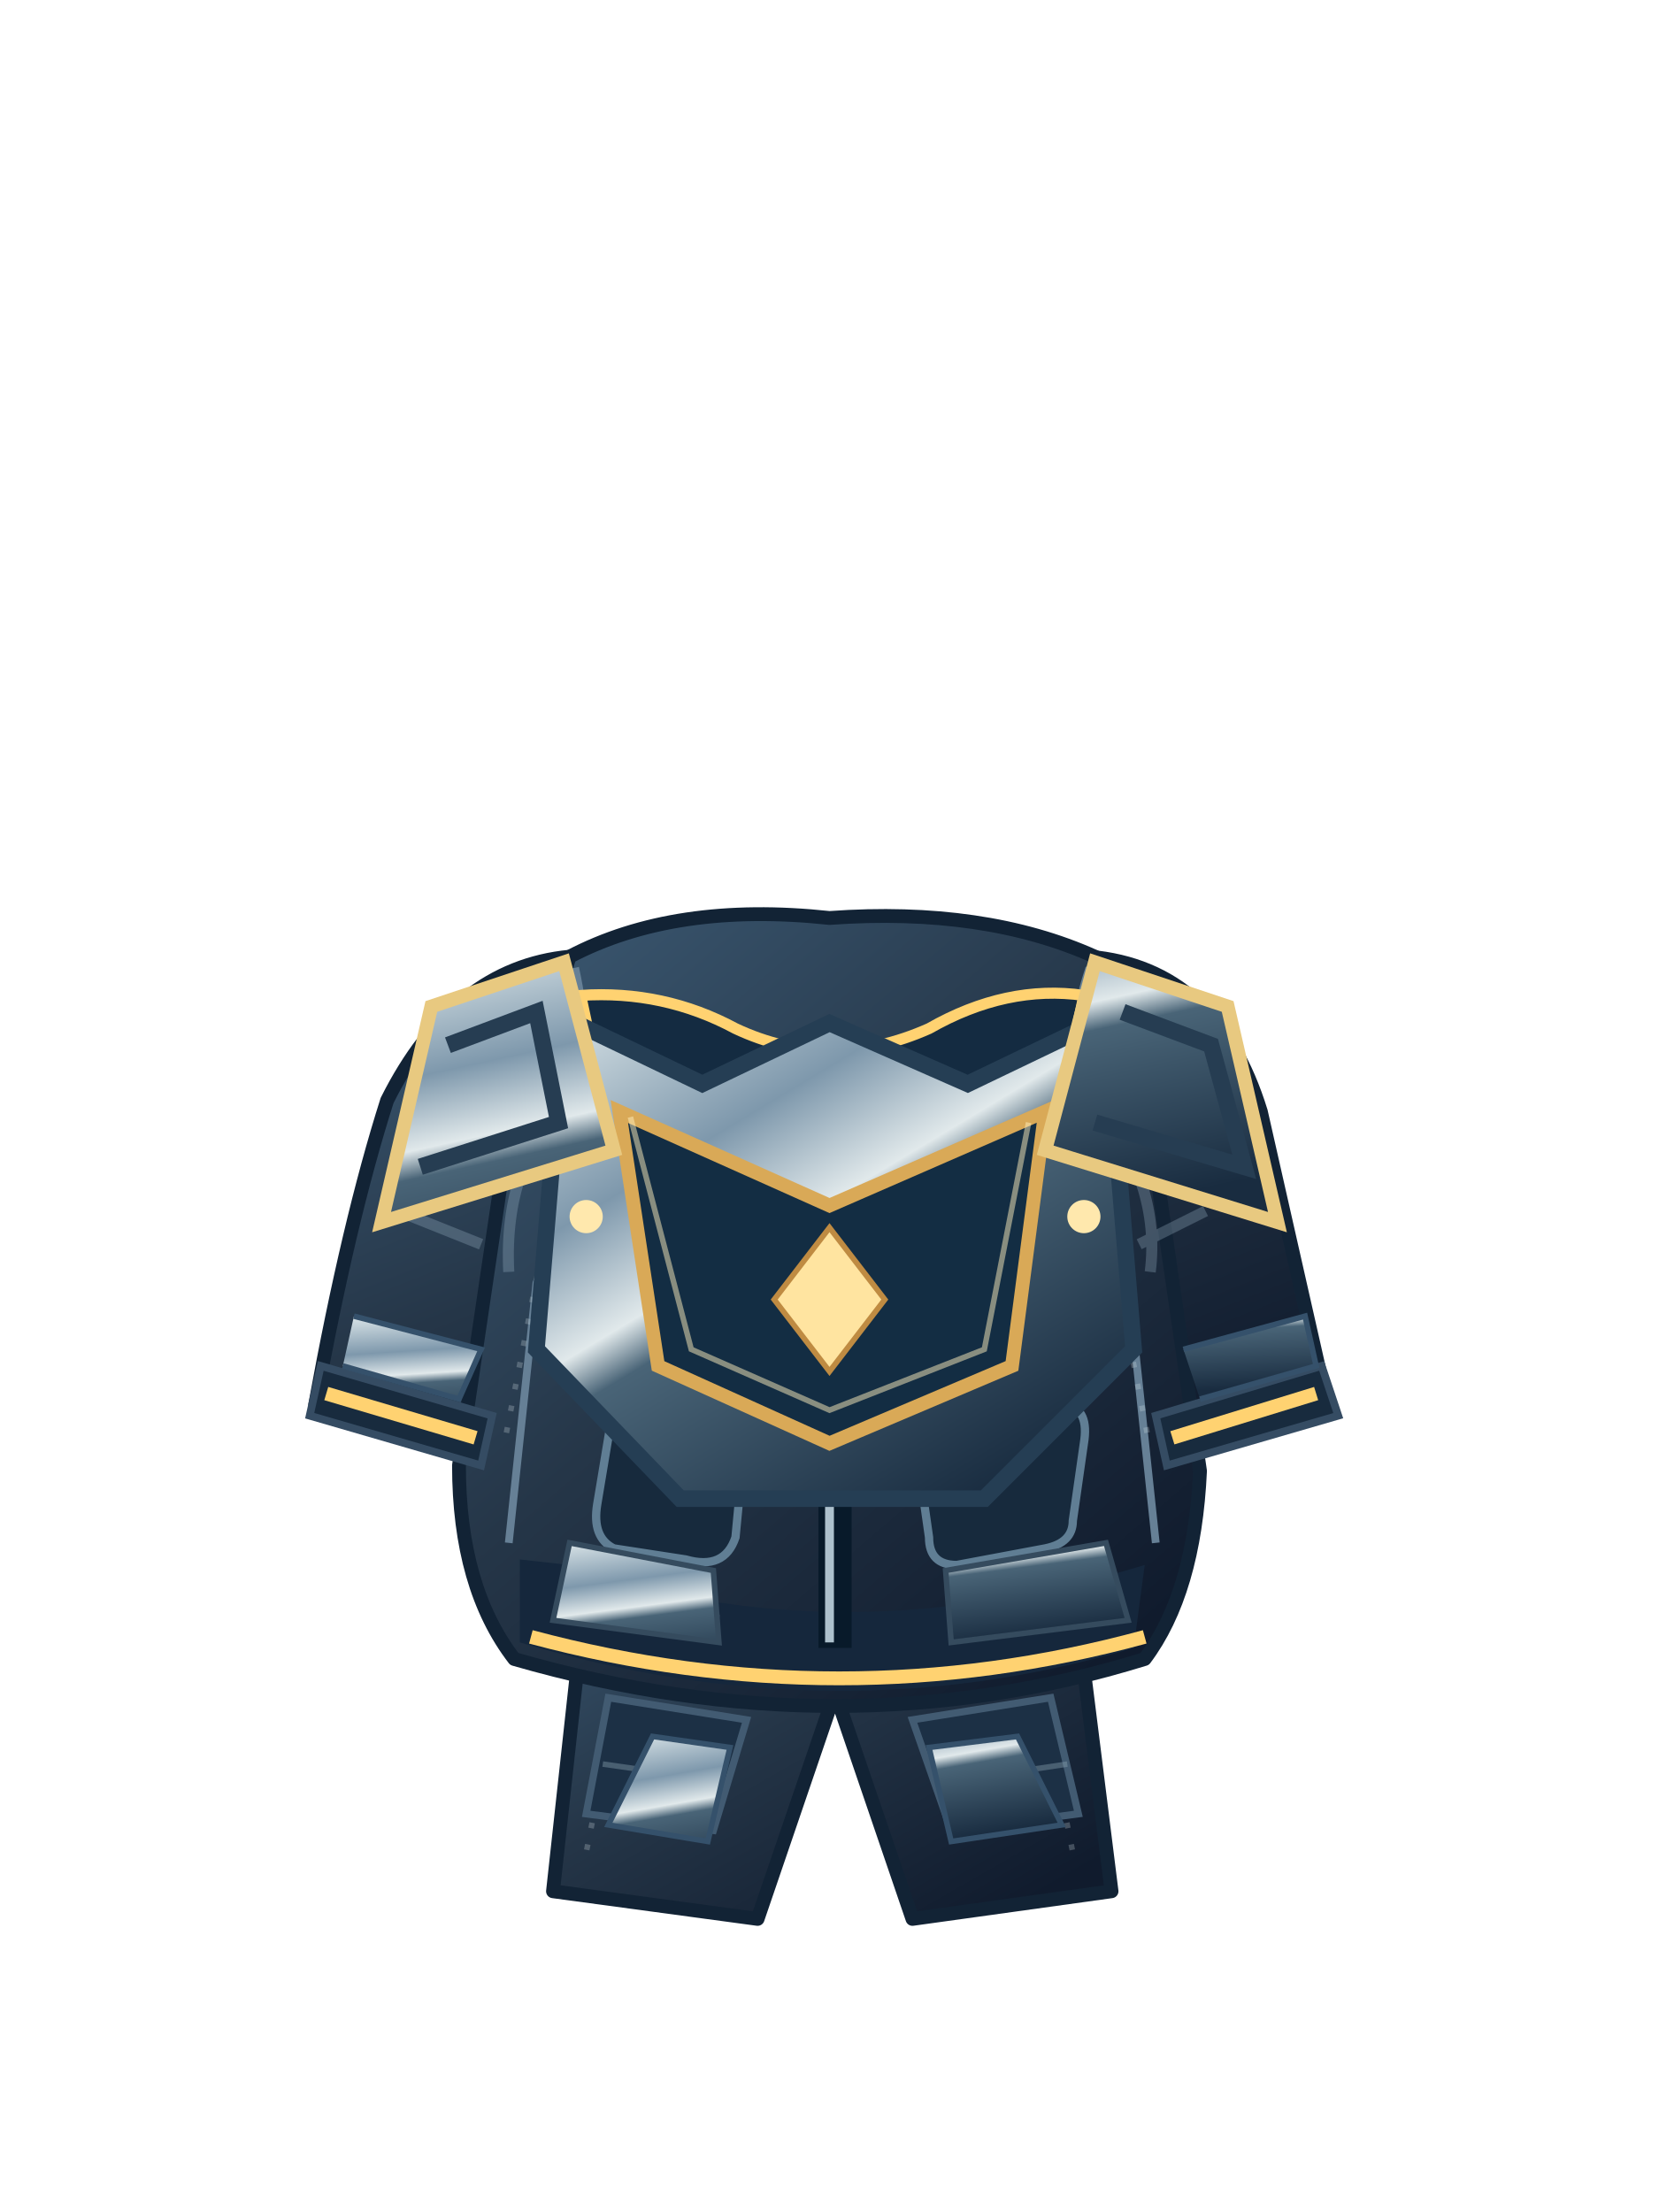
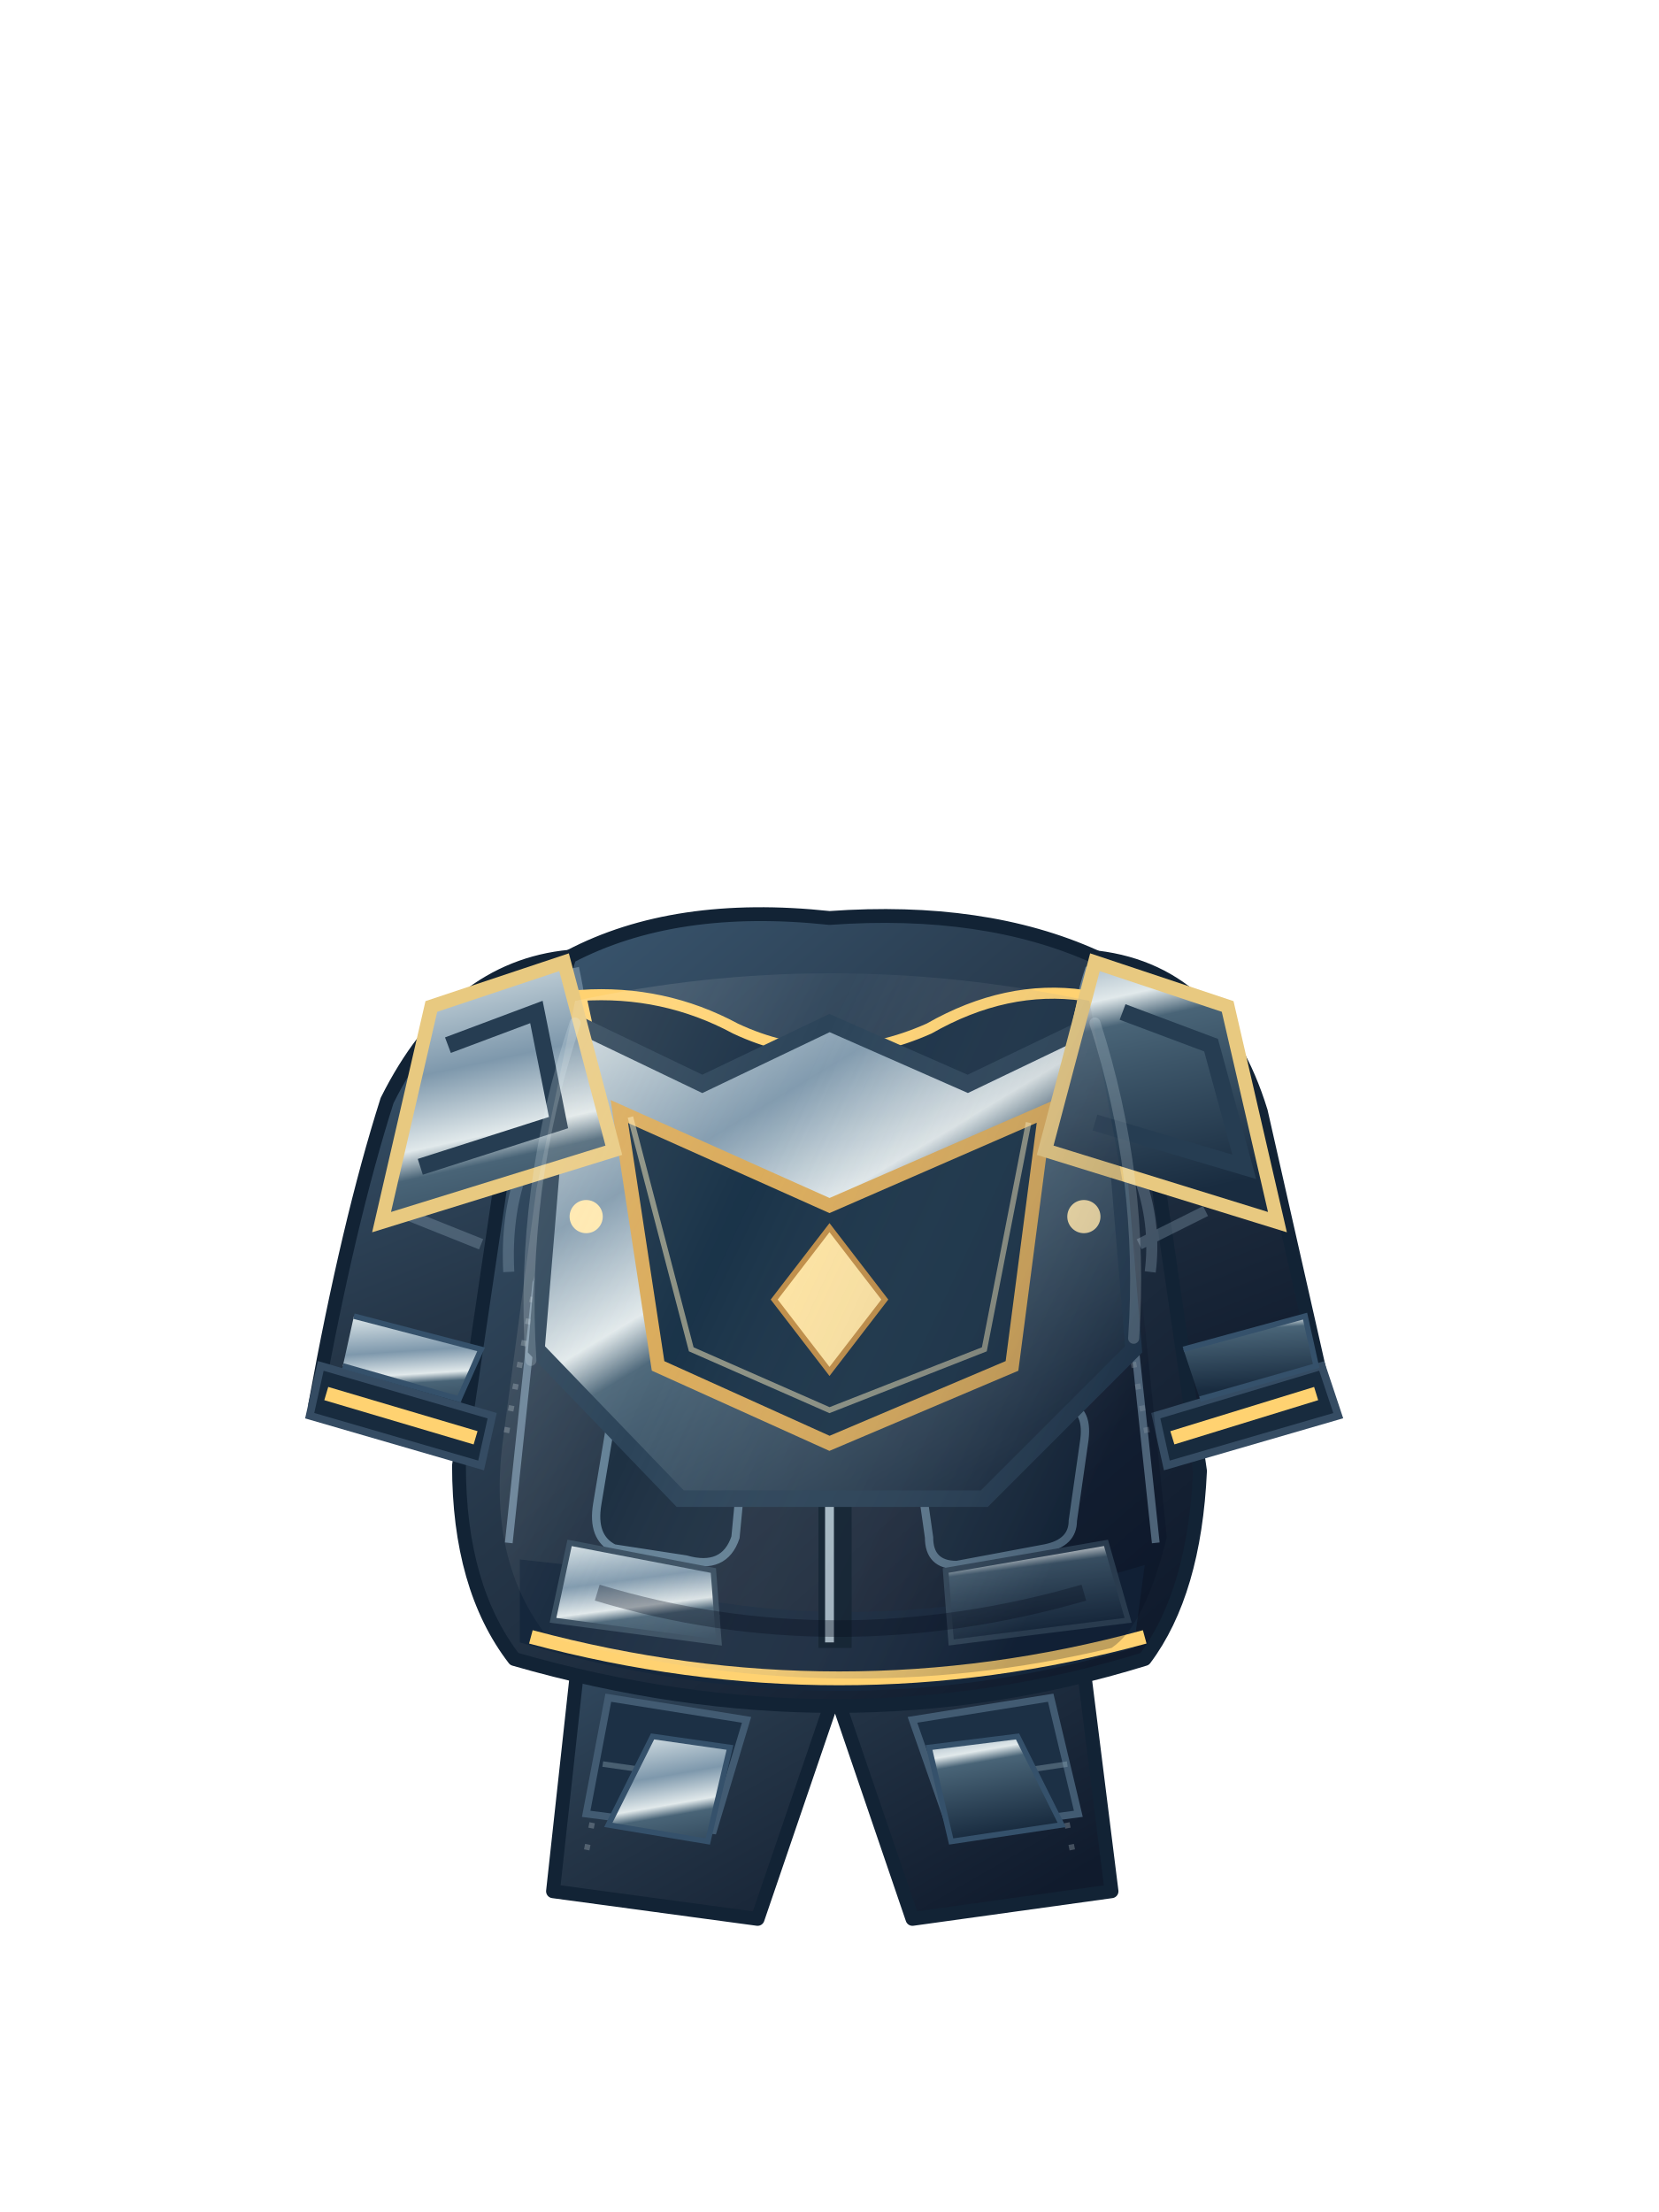
<svg xmlns="http://www.w3.org/2000/svg" viewBox="0 0 300 400">
  <defs>
    <radialGradient id="skin" cx=".32" cy=".2" r=".85">
      <stop stop-color="#eac086" />
      <stop offset=".55" stop-color="#93603e" />
      <stop offset="1" stop-color="#392b37" />
    </radialGradient>
    <linearGradient id="cloth" x2=".8" y2="1">
      <stop stop-color="#3d5b75" />
      <stop offset=".5" stop-color="#253648" />
      <stop offset="1" stop-color="#101b2d" />
    </linearGradient>
    <linearGradient id="metal" x2=".75" y2="1">
      <stop stop-color="#dce6e9" />
      <stop offset=".3" stop-color="#7e98ac" />
      <stop offset=".48" stop-color="#e1e9eb" />
      <stop offset=".55" stop-color="#496477" />
      <stop offset="1" stop-color="#192c40" />
    </linearGradient>
    <linearGradient id="trim" x2="1" y2="1">
      <stop stop-color="#edfcff" />
      <stop offset=".4" stop-color="#ffd271" />
      <stop offset="1" stop-color="#287c9f" />
    </linearGradient>
    <linearGradient id="leather" x2=".8" y2="1">
      <stop stop-color="#c59269" />
      <stop offset=".5" stop-color="#855339" />
      <stop offset="1" stop-color="#392722" />
    </linearGradient>
    <linearGradient id="hair" x2=".3" y2="1">
      <stop stop-color="#8f5a36" />
      <stop offset=".6" stop-color="#492b25" />
      <stop offset="1" stop-color="#241b22" />
    </linearGradient>
    <radialGradient id="lens" cx=".3" cy=".15">
      <stop stop-color="#84d9ef" />
      <stop offset=".6" stop-color="#153e64" />
      <stop offset="1" stop-color="#09182b" />
    </radialGradient>
  </defs>
  <g stroke="#122335" stroke-width="2.5" stroke-linejoin="round">
    <path d="M107 278Q150 271 193 278L201 342L165 347L151 306L137 347L100 342Z" fill="url(#cloth)" />
    <path d="M103 173Q82 175 70 199Q63 221 57 254L88 264L105 221ZM197 173Q220 175 228 201L240 254L210 264L194 221Z" fill="url(#cloth)" />
    <path d="M103 173Q122 163 150 166Q178 164 198 173L209 211L217 266Q216 288 207 300Q152 317 93 300Q83 287 83 265L91 211Z" fill="url(#cloth)" />
  </g>
  <path d="M104 175Q110 202 97 232L92 279M197 175Q188 202 204 232L209 279" fill="none" stroke="#668096" stroke-width="1.4" />
  <path d="M105 180Q120 179 133 186Q150 194 168 186Q182 178 196 180L193 194Q176 210 150 199Q126 210 108 194Z" fill="#142b41" stroke="#ffd271" stroke-width="2" />
  <path d="M103 199Q91 210 92 230M198 199Q210 214 208 230M72 219l15 6m131-6-12 6" fill="none" stroke="#a4bdd0" opacity=".28" stroke-width="2" />
  <path d="M103 283Q151 300 207 283L205 298Q151 314 94 297L94 282Z" fill="#15273c" />
  <path d="M96 296Q152 311 207 296" fill="none" stroke="#ffd271" stroke-width="2.5" />
  <path d="M151 203V298" stroke="#081a2a" stroke-width="6" />
  <path d="M150 203V297" stroke="#adc1cd" stroke-width="1.6" />
  <path d="M111 254Q123 254 135 257L133 278Q131 284 124 282L111 280Q107 278 108 272ZM165 257Q181 254 193 254Q197 255 196 261L194 275Q194 279 189 280L173 283Q168 283 168 278Z" fill="#172a3d" stroke="#607e94" stroke-width="1.5" />
  <path d="M108 255l27 2m31 0 29-2" stroke="#ffd271" stroke-width="1" />
  <path d="M114 260l16 1m42 0 17-1" stroke="#b7c6cf" opacity=".35" stroke-dasharray="1 2" />
  <rect x="147" y="217" width="7" height="11" rx="2" fill="url(#metal)" stroke="#1c3347" />
  <path d="M118 216L130 218Q135 218 134 223L132 236Q132 241 127 241L120 240Q116 240 116 235L113 221Q113 216 118 216Z" fill="#123c50" stroke="#ffd271" stroke-width="1.2" />
  <path d="M118 222l10 1m-9 5 7 1" stroke="#ffd271" stroke-width="2" />
  <circle cx="121" cy="236" r="1.5" fill="#d8f5ff" />
  <path d="M58 247L89 256L87 265L56 256ZM209 256L239 247L242 256L211 265Z" fill="#182b3e" stroke="#354c63" stroke-width="1.4" />
  <path d="M59 252L86 260M212 260L238 252" stroke="#ffd271" stroke-width="2.5" />
  <path d="M101 211L91 262M198 211L208 262M111 310L106 335M189 310L194 335" fill="none" stroke="#dce8ed" opacity=".25" stroke-dasharray="1 3" />
  <path d="M110 307L135 311L129 331L106 328ZM165 311L190 307L195 328L172 331Z" fill="#1c3045" stroke="#425b72" stroke-width="1.3" />
  <path d="M109 319l21 3m43 0 20-3" stroke="#8ca4b5" opacity=".4" />
  <path d="M116 246l13 2m46 0 13-2M110 289l20 4m44 0 19-4" stroke="#7a94a8" opacity=".22" stroke-width="2" />
  <path d="M102 184L127 196L150 185L175 196L200 184L205 244L178 271L123 271L97 244Z" fill="url(#metal)" stroke="#253e54" stroke-width="3" />
  <path d="M112 201L150 218L189 201L183 247L150 261L119 247Z" fill="#132d43" stroke="#d9a957" stroke-width="2.5" />
  <path d="M114 202L125 244L150 255L178 244L186 203" fill="none" stroke="#fff0bd" opacity=".5" />
  <path d="M150 222L160 235L150 248L140 235Z" fill="#ffe4a0" stroke="#bf8b42" />
  <path d="M78 182L102 174L111 208L69 221ZM198 174L222 182L231 221L189 208Z" fill="url(#metal)" stroke="#e8c980" stroke-width="2.5" />
  <path d="M81 189L97 183L101 203L76 211M203 183L219 189L225 211L198 203" fill="none" stroke="#263d52" stroke-width="3" />
  <path d="M103 279L129 284L130 297L100 293ZM171 284L200 279L204 293L172 297Z" fill="url(#metal)" stroke="#354b5e" />
  <circle cx="106" cy="220" r="3" fill="#ffe8ad" />
  <circle cx="196" cy="220" r="3" fill="#ffe8ad" />
  <path d="M118 314L132 316L128 333L110 330ZM168 316L184 314L192 330L172 333Z" fill="url(#metal)" stroke="#35516b" />
  <path d="M64 238L87 244L83 253L62 247M214 244L236 238L238 247L217 253" fill="url(#metal)" stroke="#35516b" />
+   <defs>
+     <linearGradient id="wardrobe-satin" x1="0" y1="0" x2="1" y2=".5">
+       <stop stop-color="#fff2dd" stop-opacity=".19" />
+       <stop offset=".42" stop-color="#fff" stop-opacity=".03" />
+       <stop offset="1" stop-color="#050c20" stop-opacity=".25" />
+     </linearGradient>
+     <linearGradient id="wardrobe-fold">
+       <stop stop-color="#fff0e1" stop-opacity=".3" />
+       <stop offset=".4" stop-color="#fff" stop-opacity="0" />
+       <stop offset="1" stop-color="#080c26" stop-opacity=".3" />
+     </linearGradient>
+   </defs>
+   <g id="wardrobe-finish">
+     <path d="M104 181Q150 171 197 181L206 230L211 278Q207 294 201 298Q151 310 99 296Q88 282 91 260L97 215Z" fill="url(#wardrobe-satin)" />
+     <path d="M104 185Q94 215 96 246M198 185Q207 213 205 242" fill="none" stroke="#e9f5fa" stroke-opacity=".2" stroke-width="2" stroke-linecap="round" />
+     <path d="M108 288Q151 301 196 288" fill="none" stroke="#050b19" stroke-opacity=".32" stroke-width="3" />
+   </g>
</svg>
